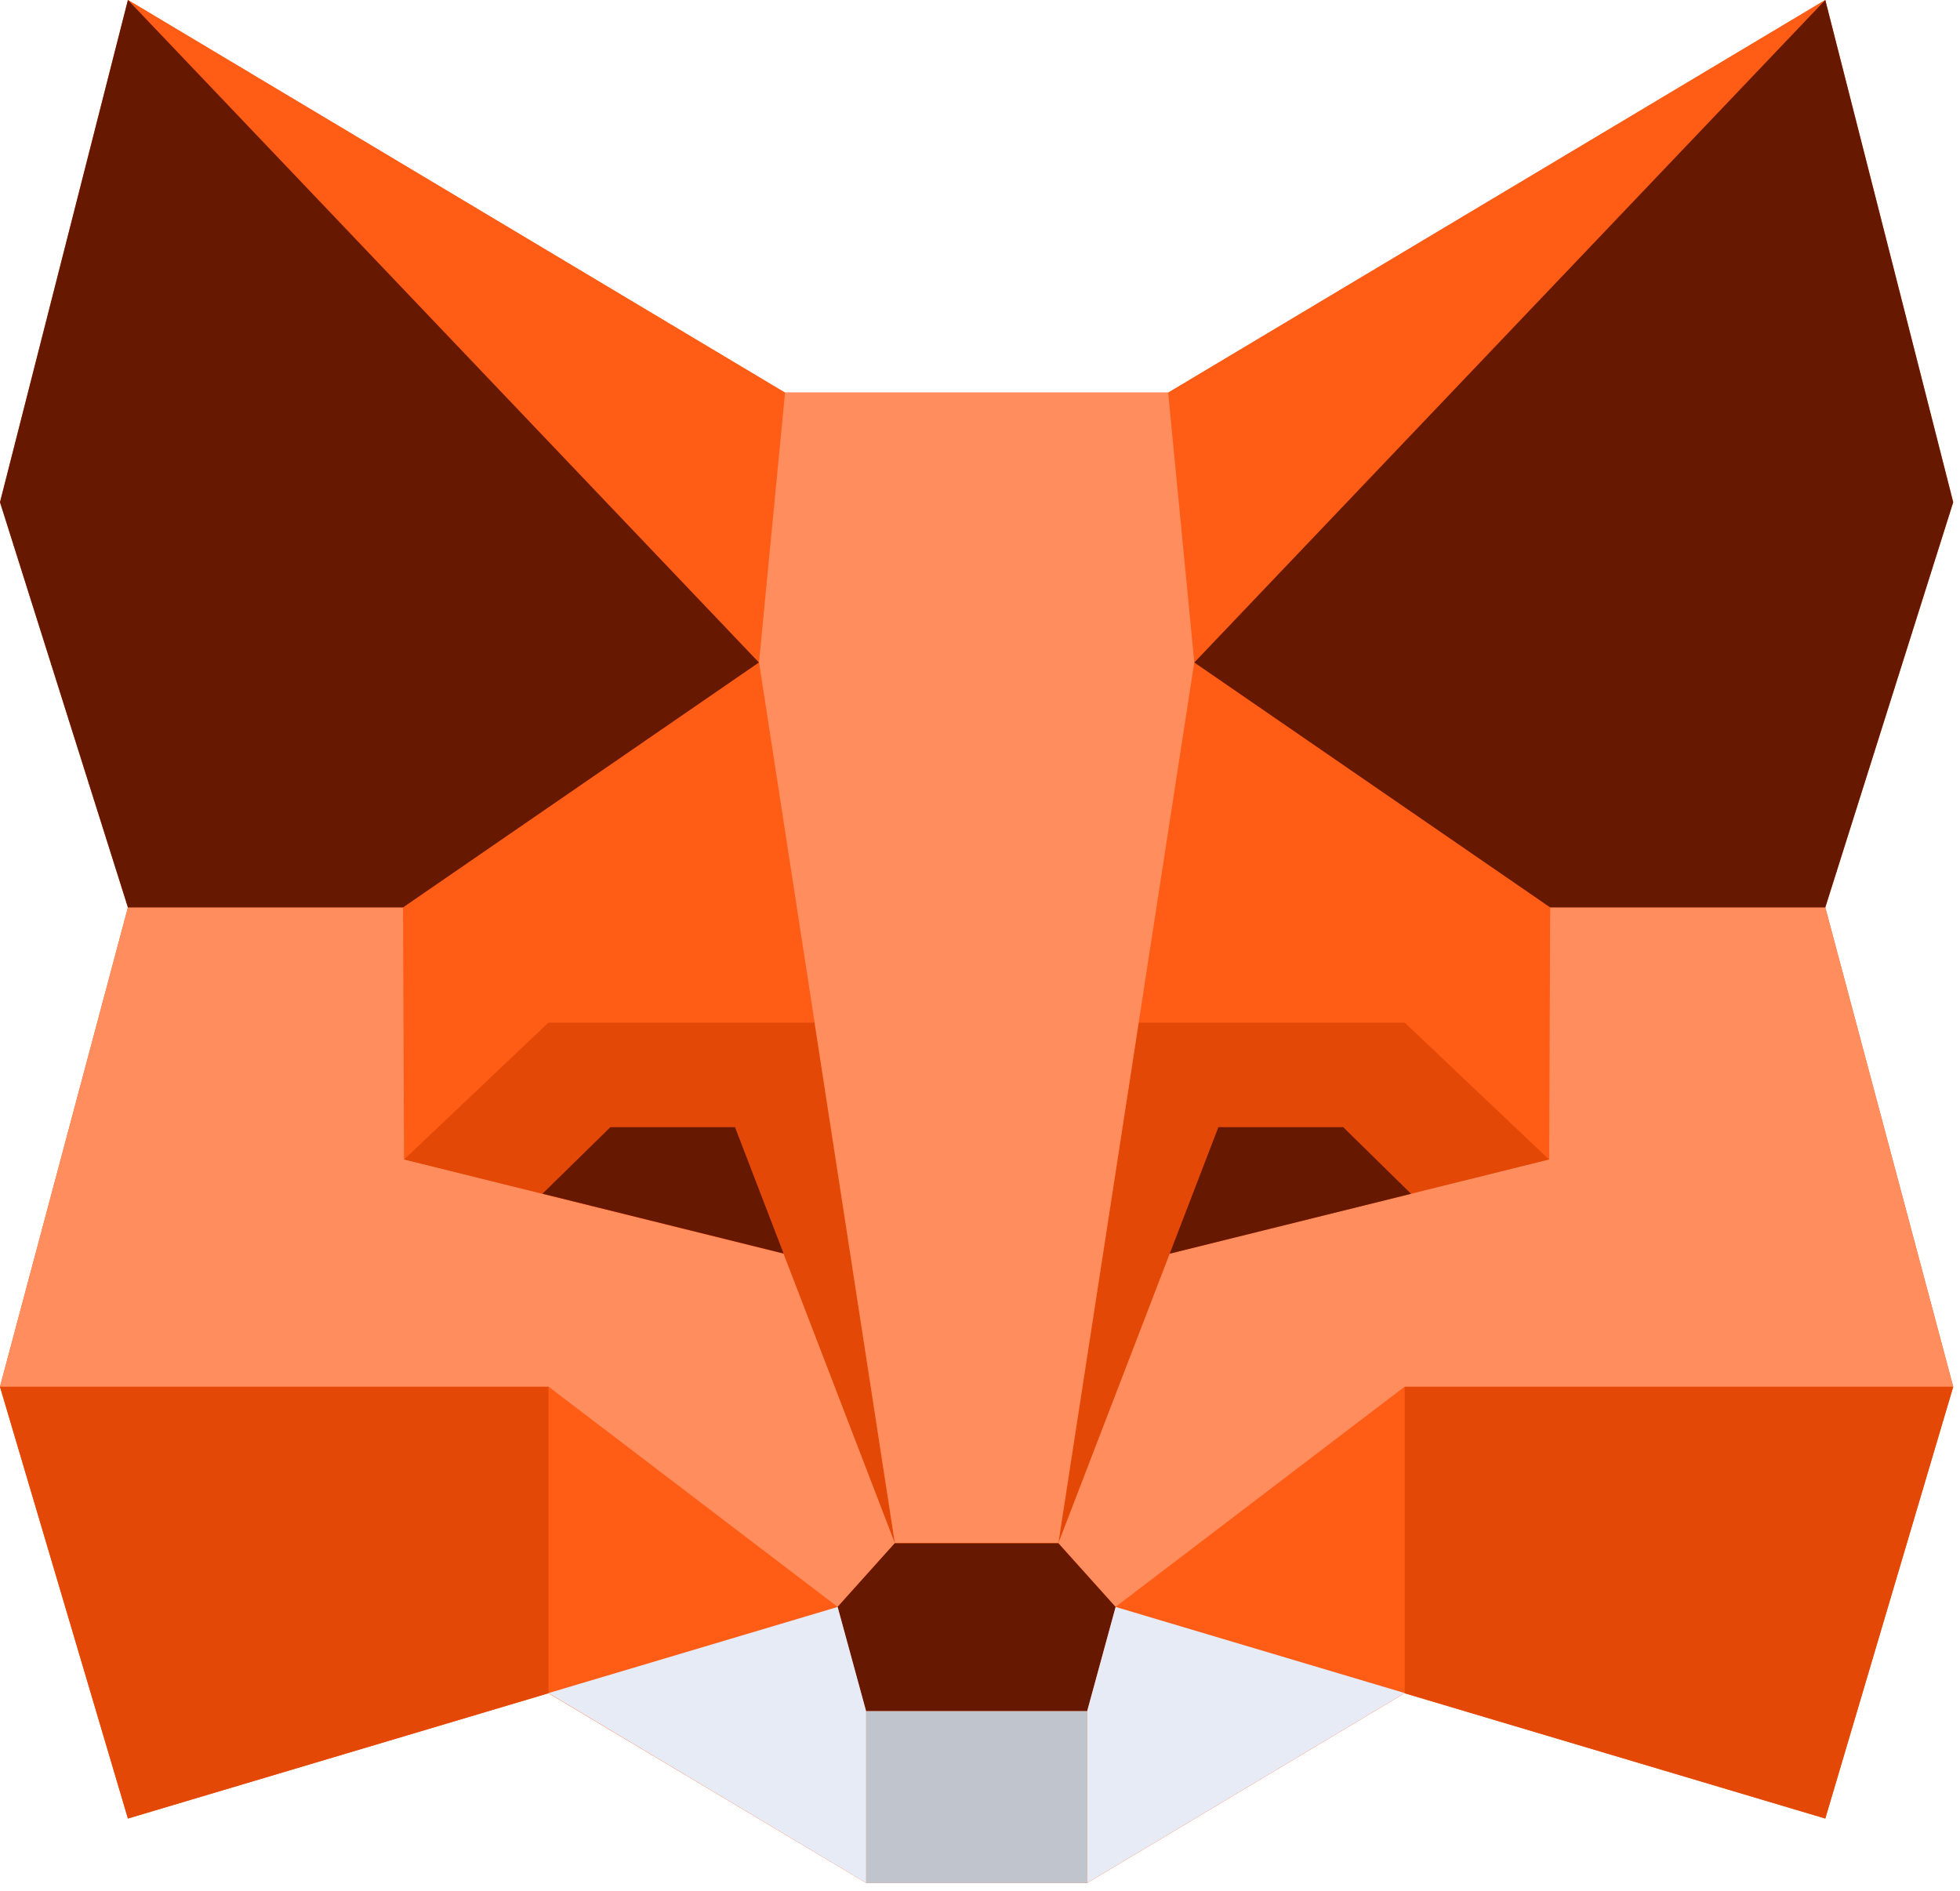
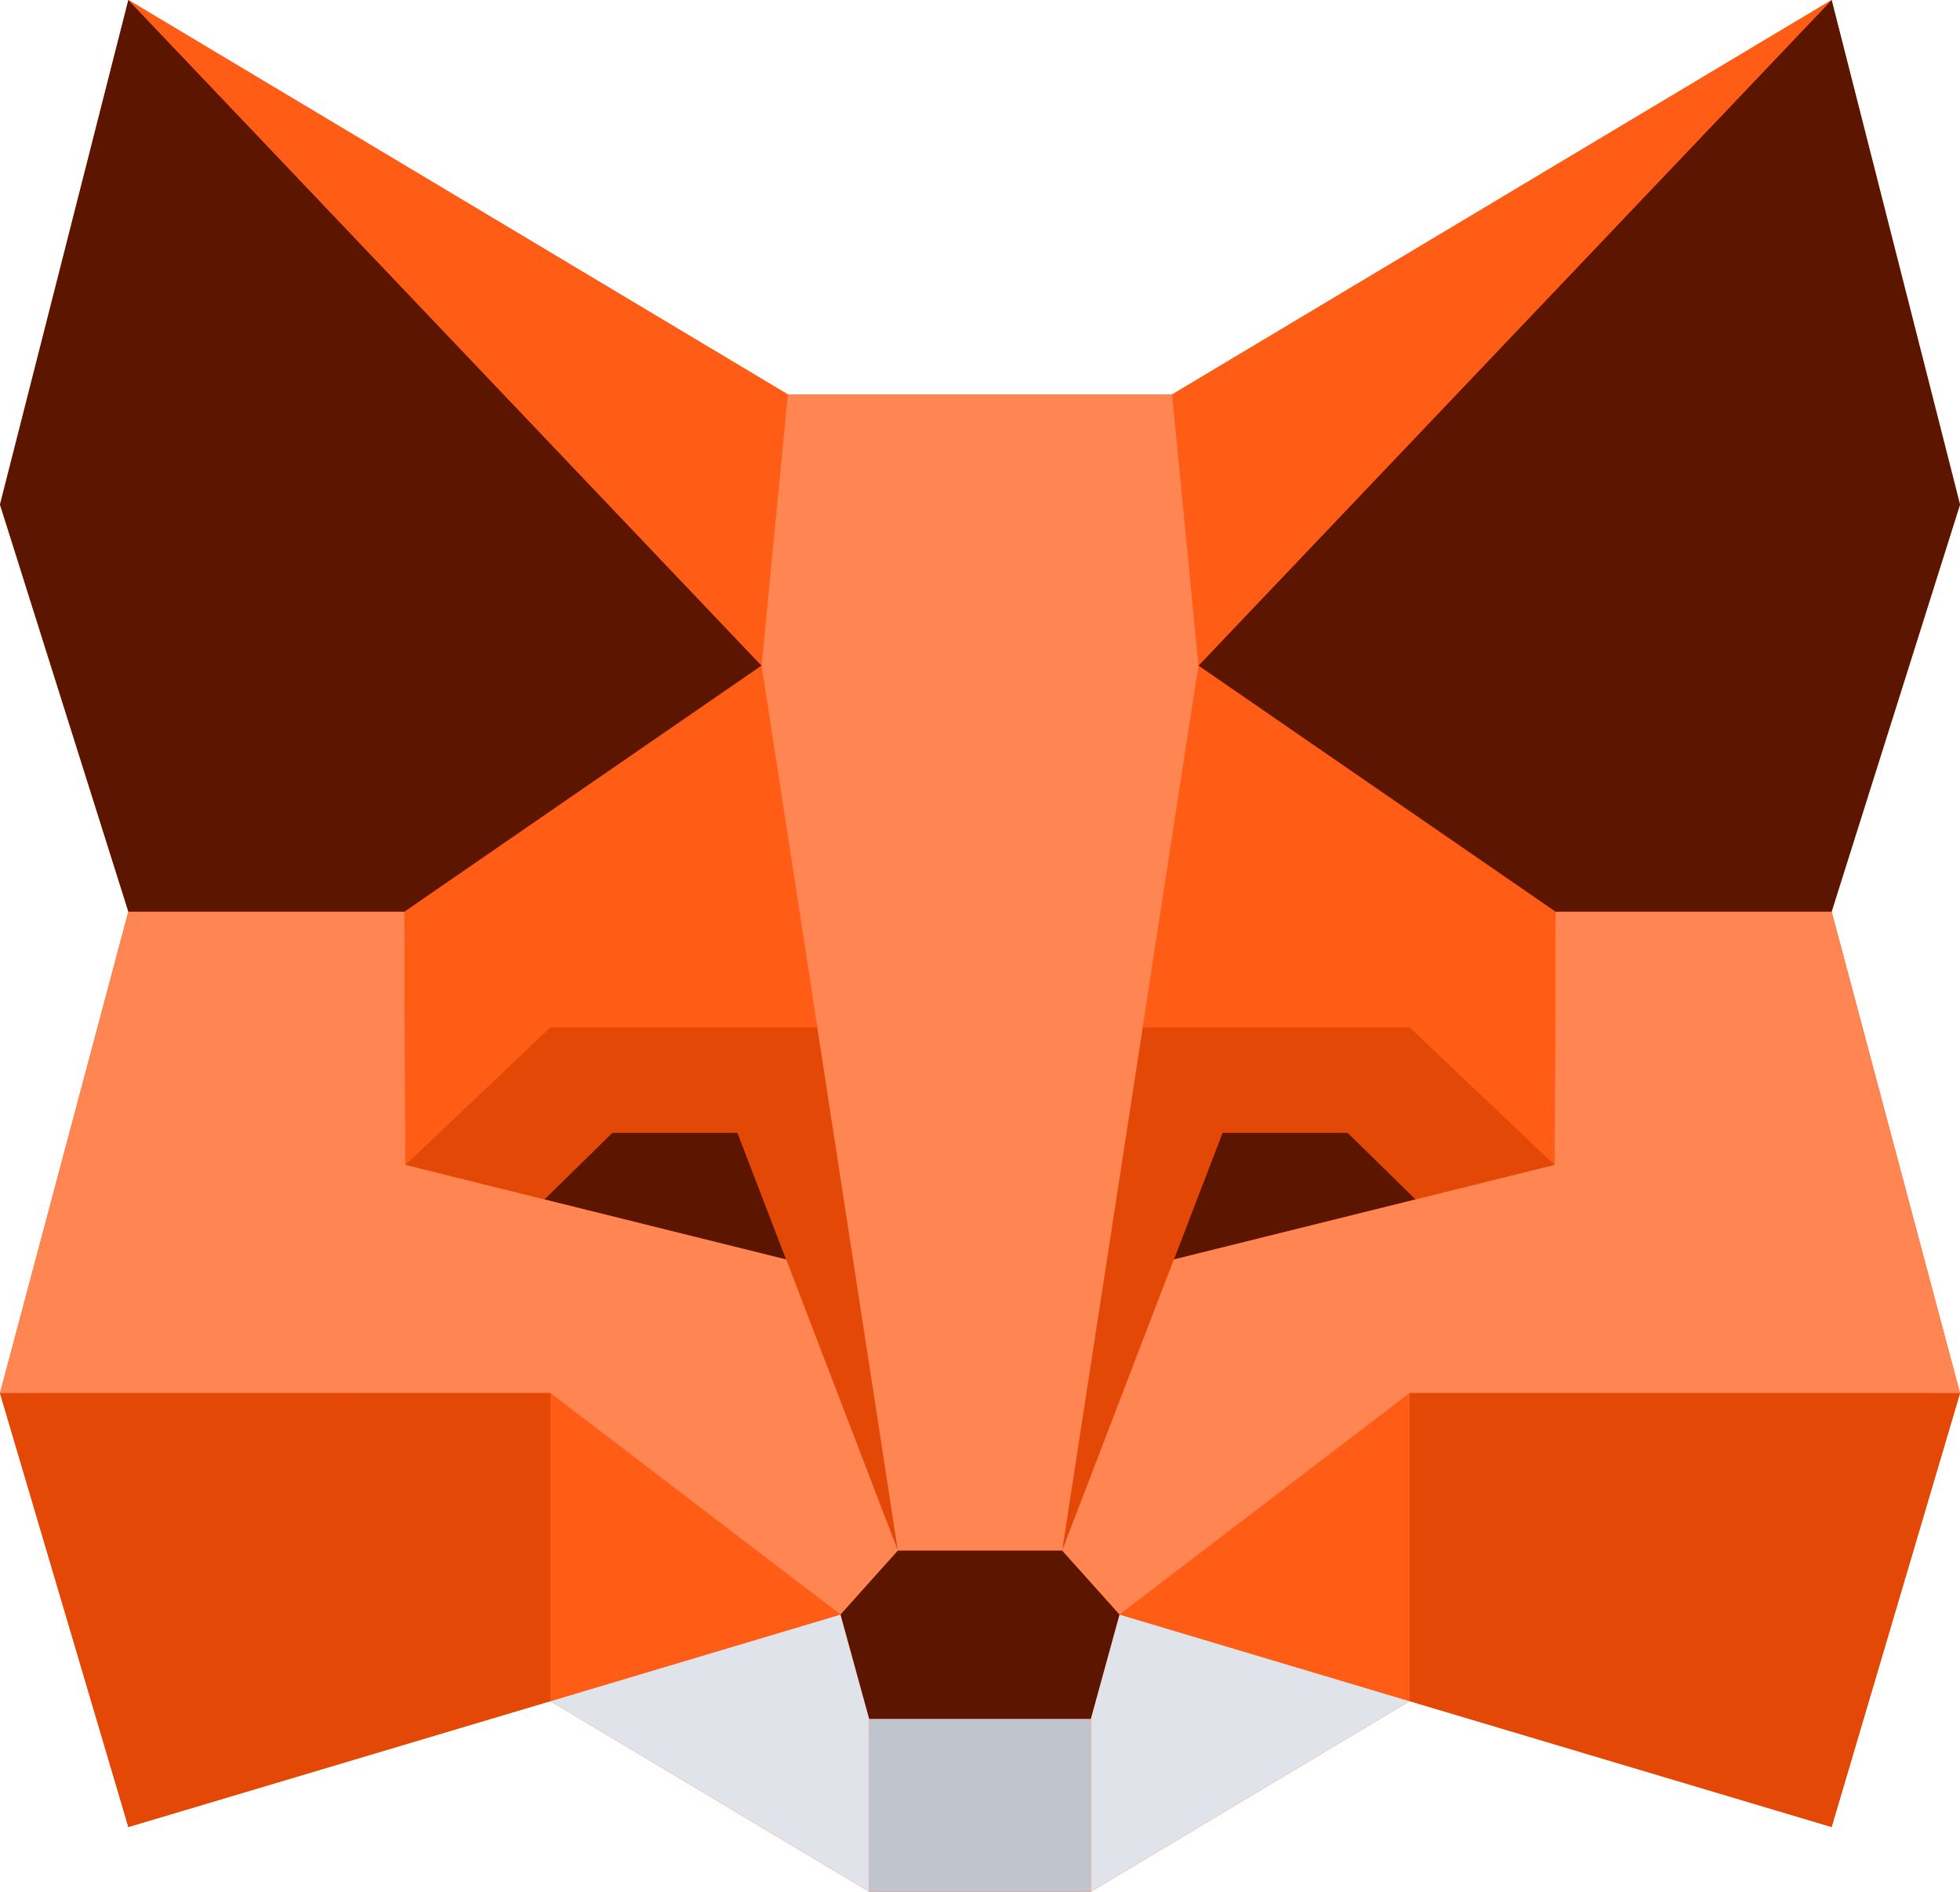
- <svg xmlns="http://www.w3.org/2000/svg" fill="none" viewBox="0 0 142 137">
-   <path fill="#FF5C16" d="m132.24 131.751-30.481-9.076-22.986 13.741-16.038-.007-23-13.734-30.467 9.076L0 100.465l9.268-34.723L0 36.385 9.268 0l47.607 28.443h27.757L132.24 0l9.268 36.385-9.268 29.357 9.268 34.723-9.268 31.286Z" />
-   <path fill="#FF5C16" d="m9.274 0 47.608 28.463-1.893 19.534L9.274 0Zm30.468 100.478 20.947 15.957-20.947 6.24v-22.197Zm19.273-26.381L54.989 48.01l-25.77 17.74-.014-.007v.013l.08 18.26 10.45-9.918h19.28ZM132.24 0 84.632 28.463l1.887 19.534L132.24 0Zm-30.467 100.478-20.948 15.957 20.948 6.24v-22.197Zm10.529-34.723h.007-.007v-.013l-.006.007-25.77-17.739L82.5 74.097h19.272l10.457 9.917.073-18.259Z" />
-   <path fill="#E34807" d="m39.735 122.675-30.467 9.076L0 100.478h39.735v22.197ZM59.008 74.09l5.82 37.714-8.066-20.97-27.49-6.82 10.456-9.923h19.28Zm42.764 48.585 30.468 9.076 9.268-31.273h-39.736v22.197ZM82.5 74.09l-5.82 37.714 8.065-20.97 27.491-6.82-10.463-9.923H82.5Z" />
-   <path fill="#FF8D5D" d="m0 100.465 9.268-34.723h19.93l.073 18.266 27.492 6.82 8.065 20.969-4.146 4.618-20.947-15.957H0v.007Zm141.508 0-9.268-34.723h-19.931l-.073 18.266-27.49 6.82-8.066 20.969 4.145 4.618 20.948-15.957h39.735v.007ZM84.632 28.443H56.875L54.99 47.977l9.839 63.8H76.68l9.845-63.8-1.893-19.534Z" />
-   <path fill="#661800" d="M9.268 0 0 36.385l9.268 29.357h19.93l25.784-17.745L9.268 0Zm43.98 81.665h-9.029l-4.916 4.819 17.466 4.33-3.521-9.155v.006ZM132.24 0l9.268 36.385-9.268 29.357h-19.931L86.526 47.997 132.24 0ZM88.273 81.665h9.042l4.916 4.825-17.486 4.338 3.528-9.17v.007Zm-9.507 42.305 2.06-7.542-4.146-4.618H64.82l-4.145 4.618 2.059 7.542" />
-   <path fill="#C0C4CD" d="M78.766 123.969v12.453H62.735v-12.453h16.03Z" />
-   <path fill="#E7EBF6" d="m39.742 122.662 23.006 13.754v-12.453l-2.06-7.541-20.946 6.24Zm62.031 0-23.007 13.754v-12.453l2.06-7.541 20.947 6.24Z" />
+ <svg xmlns="http://www.w3.org/2000/svg" width="286" height="276" viewBox="0 0 286 276" fill="none">
+   <path d="M205.692 248.199L159.179 276H126.821L80.308 248.199L18.732 266.563L0 203.263L18.732 133.011L0 73.615L18.732 3.05176e-05L114.951 57.548H171.049L267.267 3.05176e-05L286 73.615L267.267 133.011L286 203.263L267.267 266.563L205.692 248.199Z" fill="#FA4B00" />
+   <path d="M126.821 250.805H159.179L163.368 235.562L154.991 226.217H131.009L122.631 235.562L126.821 250.805Z" fill="#5C1600" />
+   <path d="M159.179 250.805H126.821V276H159.179V250.805Z" fill="#C0C4CD" />
+   <path d="M171.277 183.766L206.578 174.999L196.641 165.254H178.389L171.277 183.766Z" fill="#5C1600" />
+   <path d="M154.991 226.217L171.277 183.766L178.389 165.254H196.641L206.578 174.999L226.839 169.966L205.705 149.902H166.745L154.991 226.217Z" fill="#E34807" />
+   <path d="M163.369 235.561L205.692 248.199L159.179 276V250.805L163.369 235.561Z" fill="#E1E3EA" />
+   <path d="M205.692 248.199V203.25L163.369 235.562L205.692 248.199Z" fill="#FF5C16" />
+   <path d="M163.369 235.562L205.692 203.25L286 203.263L267.268 133.011H226.987L226.839 169.966L171.277 183.766L154.991 226.217L163.369 235.562Z" fill="#FF8552" />
+   <path d="M205.705 149.902H166.745L174.877 97.109L226.987 133.011L226.839 169.966L205.705 149.902Z" fill="#FF5C16" />
+   <path d="M226.987 133.011H267.268L286 73.615L267.268 0L174.877 97.109L226.987 133.011Z" fill="#5C1600" />
+   <path d="M174.877 97.109L267.268 0L171.049 57.548L174.877 97.109Z" fill="#FF5C16" />
+   <path d="M267.268 266.563L286 203.263L205.692 203.25V248.199L267.268 266.563Z" fill="#E34807" />
+   <path d="M114.723 183.766L79.422 174.999L89.359 165.254H107.611L114.723 183.766Z" fill="#5C1600" />
+   <path d="M131.009 226.217L114.723 183.766L107.611 165.254H89.359L79.422 174.999L59.161 169.966L80.295 149.902H119.255L131.009 226.217Z" fill="#E34807" />
+   <path d="M122.631 235.561L80.308 248.199L126.821 276V250.805L122.631 235.561Z" fill="#E1E3EA" />
+   <path d="M80.308 248.199V203.25L122.631 235.562L80.308 248.199Z" fill="#FF5C16" />
+   <path d="M122.631 235.562L80.308 203.25L0 203.263L18.732 133.011H59.013L59.161 169.966L114.723 183.766L131.009 226.217L122.631 235.562Z" fill="#FF8552" />
+   <path d="M80.295 149.902H119.255L111.123 97.109L59.013 133.011L59.161 169.966L80.295 149.902Z" fill="#FF5C16" />
+   <path d="M59.013 133.011H18.732L0 73.615L18.732 0L111.123 97.109L59.013 133.011Z" fill="#5C1600" />
+   <path d="M111.123 97.109L18.733 0L114.951 57.548L111.123 97.109Z" fill="#FF5C16" />
+   <path d="M18.732 266.563L0 203.263L80.308 203.25V248.199L18.732 266.563Z" fill="#E34807" />
+   <path d="M154.991 226.217L174.877 97.109L171.049 57.548H114.951L111.123 97.109L131.009 226.217H154.991Z" fill="#FF8552" />
</svg>
